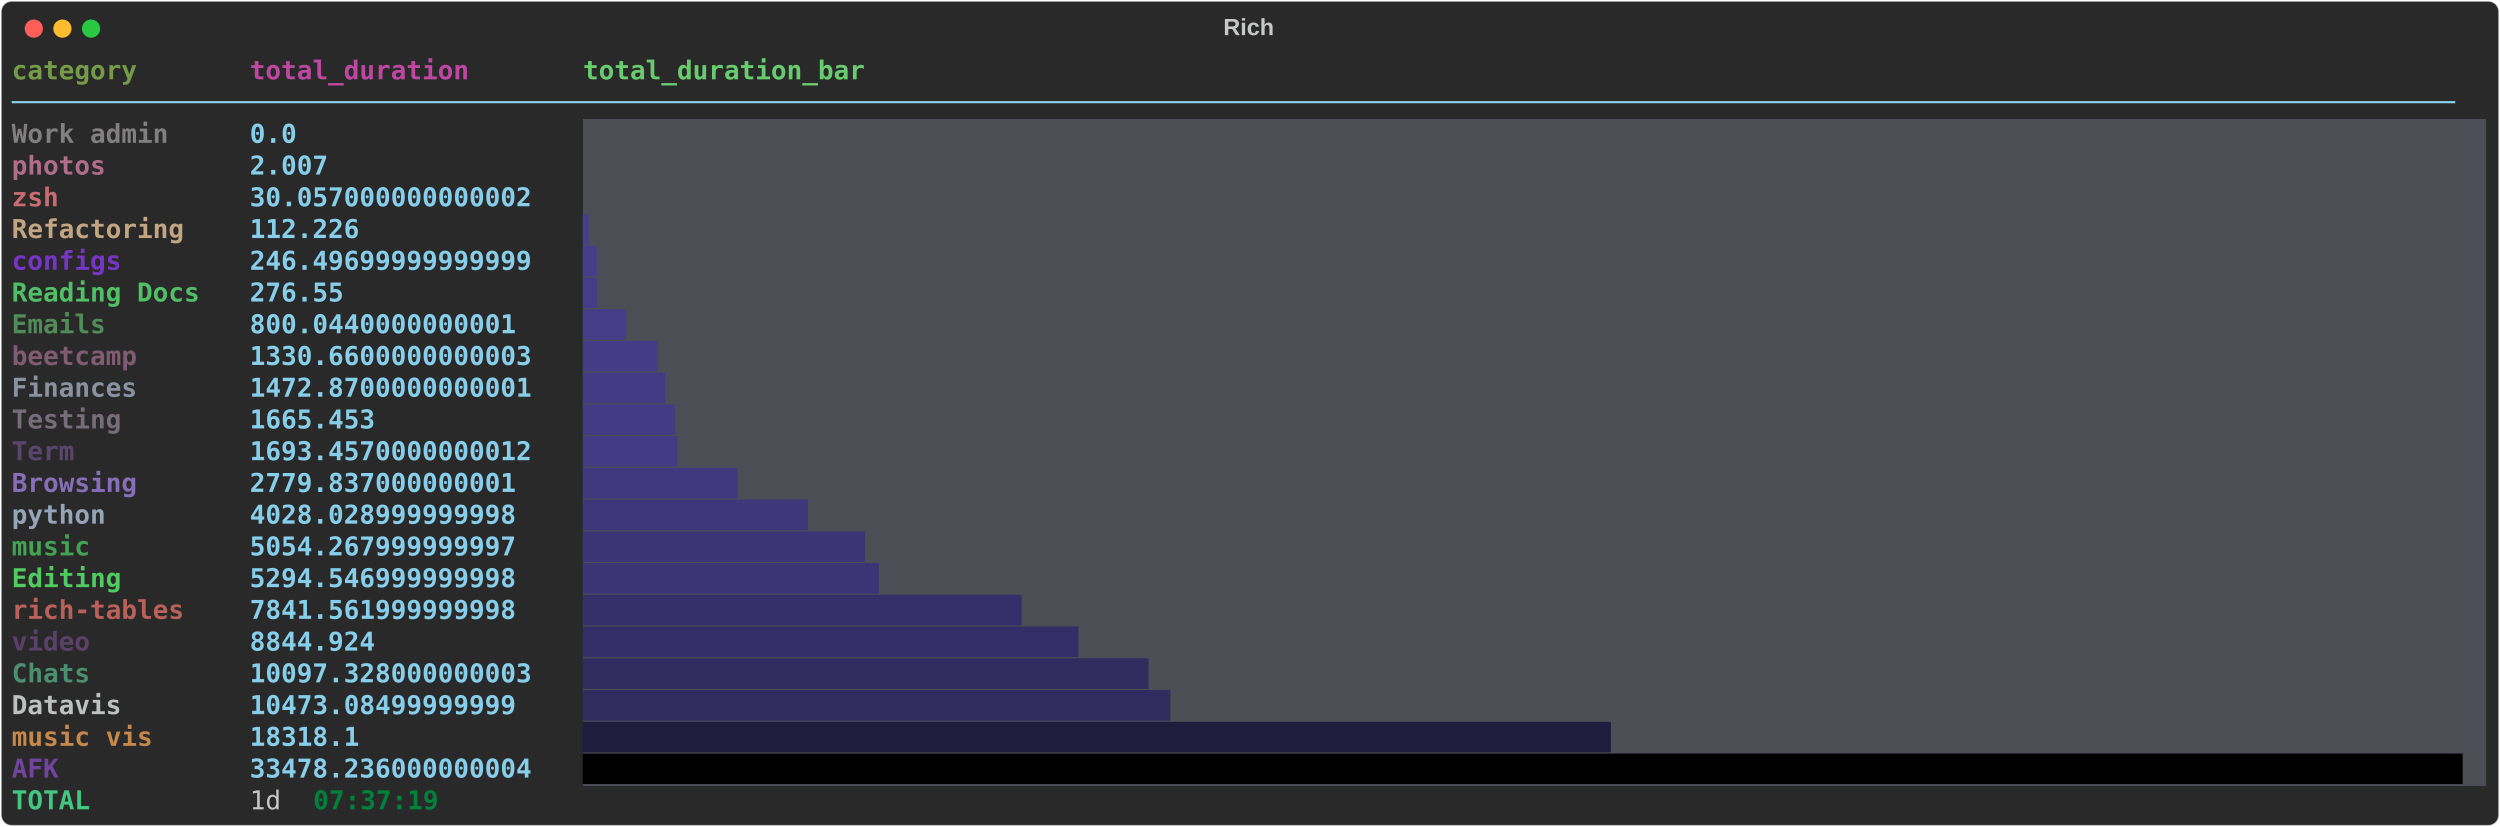
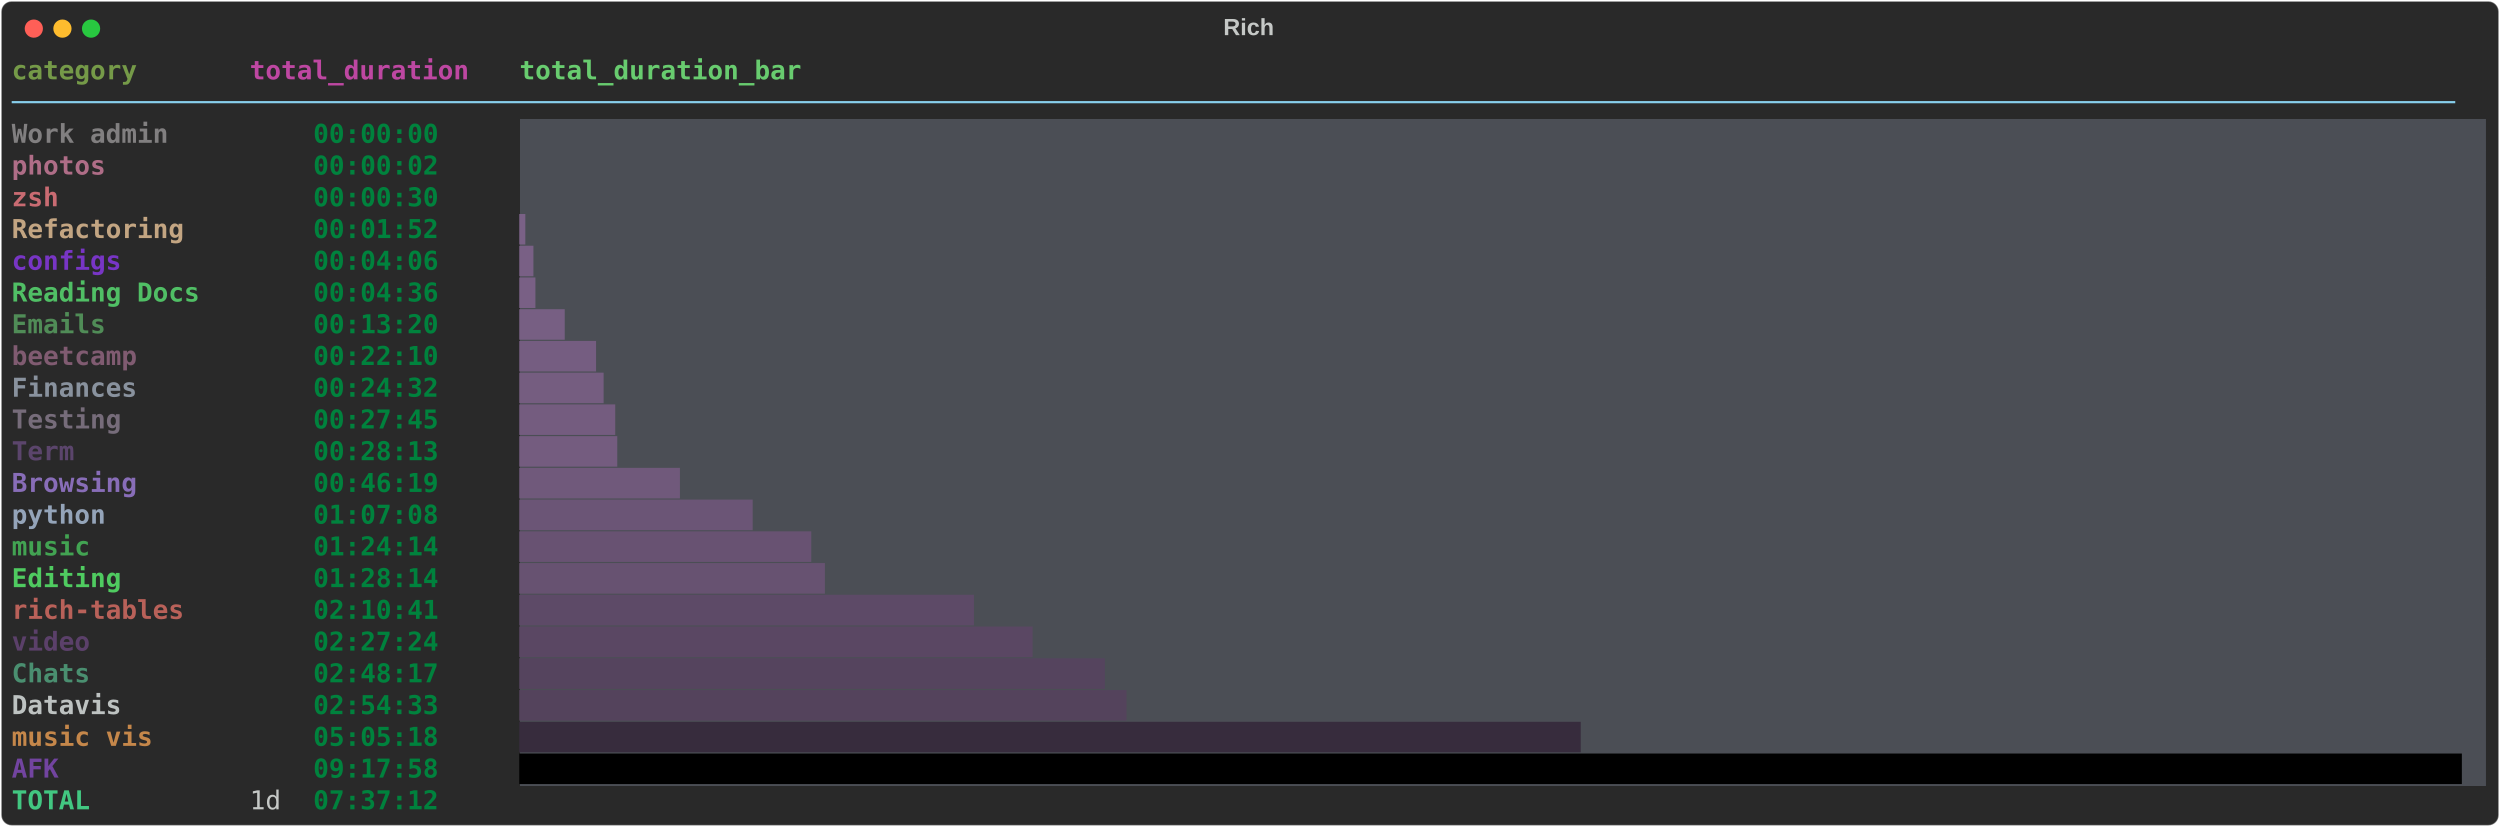
<svg xmlns="http://www.w3.org/2000/svg" class="rich-terminal" viewBox="0 0 1922 635.6">
  <style>

    @font-face {
        font-family: "Fira Code";
        src: local("FiraCode-Regular"),
                url("https://cdnjs.cloudflare.com/ajax/libs/firacode/6.2.0/woff2/FiraCode-Regular.woff2") format("woff2"),
                url("https://cdnjs.cloudflare.com/ajax/libs/firacode/6.2.0/woff/FiraCode-Regular.woff") format("woff");
        font-style: normal;
        font-weight: 400;
    }
    @font-face {
        font-family: "Fira Code";
        src: local("FiraCode-Bold"),
                url("https://cdnjs.cloudflare.com/ajax/libs/firacode/6.2.0/woff2/FiraCode-Bold.woff2") format("woff2"),
                url("https://cdnjs.cloudflare.com/ajax/libs/firacode/6.2.0/woff/FiraCode-Bold.woff") format("woff");
        font-style: bold;
        font-weight: 700;
    }

-     .terminal-81627719-matrix {
+     .terminal-919655382-matrix {
        font-family: Fira Code, monospace;
        font-size: 20px;
        line-height: 24.4px;
        font-variant-east-asian: full-width;
    }

-     .terminal-81627719-title {
+     .terminal-919655382-title {
        font-size: 18px;
        font-weight: bold;
        font-family: arial;
    }

-     .terminal-81627719-r1 { fill: #759a48;font-weight: bold }
- .terminal-81627719-r2 { fill: #87ceeb }
- .terminal-81627719-r3 { fill: #be47a2;font-weight: bold }
- .terminal-81627719-r4 { fill: #68cc6f;font-weight: bold }
- .terminal-81627719-r5 { fill: #c5c8c6 }
- .terminal-81627719-r6 { fill: #817f80;font-weight: bold }
- .terminal-81627719-r7 { fill: #87ceeb;font-weight: bold }
- .terminal-81627719-r8 { fill: #473e8a }
- .terminal-81627719-r9 { fill: #af6d87;font-weight: bold }
- .terminal-81627719-r10 { fill: #c96b72;font-weight: bold }
- .terminal-81627719-r11 { fill: #c3a582;font-weight: bold }
- .terminal-81627719-r12 { fill: #7835c5;font-weight: bold }
- .terminal-81627719-r13 { fill: #463e89 }
- .terminal-81627719-r14 { fill: #50bf65;font-weight: bold }
- .terminal-81627719-r15 { fill: #463d89 }
- .terminal-81627719-r16 { fill: #508c57;font-weight: bold }
- .terminal-81627719-r17 { fill: #453d87 }
- .terminal-81627719-r18 { fill: #805b71;font-weight: bold }
- .terminal-81627719-r19 { fill: #443c85 }
- .terminal-81627719-r20 { fill: #89929e;font-weight: bold }
- .terminal-81627719-r21 { fill: #443b84 }
- .terminal-81627719-r22 { fill: #766c7a;font-weight: bold }
- .terminal-81627719-r23 { fill: #433b83 }
- .terminal-81627719-r24 { fill: #5b456c;font-weight: bold }
- .terminal-81627719-r25 { fill: #886db8;font-weight: bold }
- .terminal-81627719-r26 { fill: #41397f }
- .terminal-81627719-r27 { fill: #94a4b9;font-weight: bold }
- .terminal-81627719-r28 { fill: #3e3779 }
- .terminal-81627719-r29 { fill: #42a352;font-weight: bold }
- .terminal-81627719-r30 { fill: #3c3575 }
- .terminal-81627719-r31 { fill: #4fcb60;font-weight: bold }
- .terminal-81627719-r32 { fill: #3c3474 }
- .terminal-81627719-r33 { fill: #b96159;font-weight: bold }
- .terminal-81627719-r34 { fill: #362f6a }
- .terminal-81627719-r35 { fill: #5b406a;font-weight: bold }
- .terminal-81627719-r36 { fill: #342e66 }
- .terminal-81627719-r37 { fill: #4a8f70;font-weight: bold }
- .terminal-81627719-r38 { fill: #322b60 }
- .terminal-81627719-r39 { fill: #bdc2c1;font-weight: bold }
- .terminal-81627719-r40 { fill: #312b5f }
- .terminal-81627719-r41 { fill: #c5874a;font-weight: bold }
- .terminal-81627719-r42 { fill: #201c3e }
- .terminal-81627719-r43 { fill: #7244a0;font-weight: bold }
- .terminal-81627719-r44 { fill: #000000 }
- .terminal-81627719-r45 { fill: #42c781;font-weight: bold }
- .terminal-81627719-r46 { fill: #00823d;font-weight: bold }
+     .terminal-919655382-r1 { fill: #759a48;font-weight: bold }
+ .terminal-919655382-r2 { fill: #87ceeb }
+ .terminal-919655382-r3 { fill: #be47a2;font-weight: bold }
+ .terminal-919655382-r4 { fill: #68cc6f;font-weight: bold }
+ .terminal-919655382-r5 { fill: #c5c8c6 }
+ .terminal-919655382-r6 { fill: #817f80;font-weight: bold }
+ .terminal-919655382-r7 { fill: #00823d;font-weight: bold }
+ .terminal-919655382-r8 { fill: #7a6186 }
+ .terminal-919655382-r9 { fill: #af6d87;font-weight: bold }
+ .terminal-919655382-r10 { fill: #c96b72;font-weight: bold }
+ .terminal-919655382-r11 { fill: #c3a582;font-weight: bold }
+ .terminal-919655382-r12 { fill: #7835c5;font-weight: bold }
+ .terminal-919655382-r13 { fill: #796085 }
+ .terminal-919655382-r14 { fill: #50bf65;font-weight: bold }
+ .terminal-919655382-r15 { fill: #508c57;font-weight: bold }
+ .terminal-919655382-r16 { fill: #775f83 }
+ .terminal-919655382-r17 { fill: #805b71;font-weight: bold }
+ .terminal-919655382-r18 { fill: #755d81 }
+ .terminal-919655382-r19 { fill: #89929e;font-weight: bold }
+ .terminal-919655382-r20 { fill: #755d80 }
+ .terminal-919655382-r21 { fill: #766c7a;font-weight: bold }
+ .terminal-919655382-r22 { fill: #745c7f }
+ .terminal-919655382-r23 { fill: #5b456c;font-weight: bold }
+ .terminal-919655382-r24 { fill: #886db8;font-weight: bold }
+ .terminal-919655382-r25 { fill: #70597b }
+ .terminal-919655382-r26 { fill: #94a4b9;font-weight: bold }
+ .terminal-919655382-r27 { fill: #6b5576 }
+ .terminal-919655382-r28 { fill: #42a352;font-weight: bold }
+ .terminal-919655382-r29 { fill: #685272 }
+ .terminal-919655382-r30 { fill: #4fcb60;font-weight: bold }
+ .terminal-919655382-r31 { fill: #675271 }
+ .terminal-919655382-r32 { fill: #b96159;font-weight: bold }
+ .terminal-919655382-r33 { fill: #5d4a67 }
+ .terminal-919655382-r34 { fill: #5b406a;font-weight: bold }
+ .terminal-919655382-r35 { fill: #5a4763 }
+ .terminal-919655382-r36 { fill: #4a8f70;font-weight: bold }
+ .terminal-919655382-r37 { fill: #55445e }
+ .terminal-919655382-r38 { fill: #bdc2c1;font-weight: bold }
+ .terminal-919655382-r39 { fill: #54435c }
+ .terminal-919655382-r40 { fill: #c5874a;font-weight: bold }
+ .terminal-919655382-r41 { fill: #372c3d }
+ .terminal-919655382-r42 { fill: #7244a0;font-weight: bold }
+ .terminal-919655382-r43 { fill: #000000 }
+ .terminal-919655382-r44 { fill: #42c781;font-weight: bold }
    </style>
  <defs>
-     <clipPath id="terminal-81627719-clip-terminal">
+     <clipPath id="terminal-919655382-clip-terminal">
      <rect x="0" y="0" width="1902.2" height="584.6" />
    </clipPath>
-     <clipPath id="terminal-81627719-line-0">
+     <clipPath id="terminal-919655382-line-0">
      <rect x="0" y="1.5" width="1903.2" height="24.65" />
    </clipPath>
-     <clipPath id="terminal-81627719-line-1">
+     <clipPath id="terminal-919655382-line-1">
      <rect x="0" y="25.9" width="1903.2" height="24.65" />
    </clipPath>
-     <clipPath id="terminal-81627719-line-2">
+     <clipPath id="terminal-919655382-line-2">
      <rect x="0" y="50.3" width="1903.2" height="24.65" />
    </clipPath>
-     <clipPath id="terminal-81627719-line-3">
+     <clipPath id="terminal-919655382-line-3">
      <rect x="0" y="74.7" width="1903.2" height="24.65" />
    </clipPath>
-     <clipPath id="terminal-81627719-line-4">
+     <clipPath id="terminal-919655382-line-4">
      <rect x="0" y="99.1" width="1903.2" height="24.65" />
    </clipPath>
-     <clipPath id="terminal-81627719-line-5">
+     <clipPath id="terminal-919655382-line-5">
      <rect x="0" y="123.5" width="1903.2" height="24.65" />
    </clipPath>
-     <clipPath id="terminal-81627719-line-6">
+     <clipPath id="terminal-919655382-line-6">
      <rect x="0" y="147.9" width="1903.2" height="24.65" />
    </clipPath>
-     <clipPath id="terminal-81627719-line-7">
+     <clipPath id="terminal-919655382-line-7">
      <rect x="0" y="172.3" width="1903.2" height="24.65" />
    </clipPath>
-     <clipPath id="terminal-81627719-line-8">
+     <clipPath id="terminal-919655382-line-8">
      <rect x="0" y="196.7" width="1903.2" height="24.65" />
    </clipPath>
-     <clipPath id="terminal-81627719-line-9">
+     <clipPath id="terminal-919655382-line-9">
      <rect x="0" y="221.1" width="1903.2" height="24.65" />
    </clipPath>
-     <clipPath id="terminal-81627719-line-10">
+     <clipPath id="terminal-919655382-line-10">
      <rect x="0" y="245.5" width="1903.2" height="24.65" />
    </clipPath>
-     <clipPath id="terminal-81627719-line-11">
+     <clipPath id="terminal-919655382-line-11">
      <rect x="0" y="269.9" width="1903.2" height="24.65" />
    </clipPath>
-     <clipPath id="terminal-81627719-line-12">
+     <clipPath id="terminal-919655382-line-12">
      <rect x="0" y="294.3" width="1903.2" height="24.65" />
    </clipPath>
-     <clipPath id="terminal-81627719-line-13">
+     <clipPath id="terminal-919655382-line-13">
      <rect x="0" y="318.7" width="1903.2" height="24.65" />
    </clipPath>
-     <clipPath id="terminal-81627719-line-14">
+     <clipPath id="terminal-919655382-line-14">
      <rect x="0" y="343.1" width="1903.2" height="24.65" />
    </clipPath>
-     <clipPath id="terminal-81627719-line-15">
+     <clipPath id="terminal-919655382-line-15">
      <rect x="0" y="367.5" width="1903.2" height="24.65" />
    </clipPath>
-     <clipPath id="terminal-81627719-line-16">
+     <clipPath id="terminal-919655382-line-16">
      <rect x="0" y="391.9" width="1903.2" height="24.65" />
    </clipPath>
-     <clipPath id="terminal-81627719-line-17">
+     <clipPath id="terminal-919655382-line-17">
      <rect x="0" y="416.3" width="1903.2" height="24.65" />
    </clipPath>
-     <clipPath id="terminal-81627719-line-18">
+     <clipPath id="terminal-919655382-line-18">
      <rect x="0" y="440.7" width="1903.2" height="24.65" />
    </clipPath>
-     <clipPath id="terminal-81627719-line-19">
+     <clipPath id="terminal-919655382-line-19">
      <rect x="0" y="465.1" width="1903.2" height="24.65" />
    </clipPath>
-     <clipPath id="terminal-81627719-line-20">
+     <clipPath id="terminal-919655382-line-20">
      <rect x="0" y="489.5" width="1903.2" height="24.65" />
    </clipPath>
-     <clipPath id="terminal-81627719-line-21">
+     <clipPath id="terminal-919655382-line-21">
      <rect x="0" y="513.9" width="1903.2" height="24.65" />
    </clipPath>
-     <clipPath id="terminal-81627719-line-22">
+     <clipPath id="terminal-919655382-line-22">
      <rect x="0" y="538.3" width="1903.2" height="24.65" />
    </clipPath>
  </defs>
  <rect fill="#292929" stroke="rgba(255,255,255,0.35)" stroke-width="1" x="1" y="1" width="1920" height="633.6" rx="8" />
-   <text class="terminal-81627719-title" fill="#c5c8c6" text-anchor="middle" x="960" y="27">Rich</text>
+   <text class="terminal-919655382-title" fill="#c5c8c6" text-anchor="middle" x="960" y="27">Rich</text>
  <g transform="translate(26,22)">
    <circle cx="0" cy="0" r="7" fill="#ff5f57" />
    <circle cx="22" cy="0" r="7" fill="#febc2e" />
    <circle cx="44" cy="0" r="7" fill="#28c840" />
  </g>
-   <g transform="translate(9, 41)" clip-path="url(#terminal-81627719-clip-terminal)">
-     <rect fill="#4b4e55" x="439.2" y="50.3" width="1464" height="24.65" shape-rendering="crispEdges" />
-     <rect fill="#4b4e55" x="439.2" y="74.7" width="1464" height="24.65" shape-rendering="crispEdges" />
-     <rect fill="#4b4e55" x="439.2" y="99.1" width="1464" height="24.65" shape-rendering="crispEdges" />
-     <rect fill="#4b4e55" x="439.2" y="123.5" width="1464" height="24.65" shape-rendering="crispEdges" />
-     <rect fill="#4b4e55" x="439.2" y="147.9" width="1464" height="24.65" shape-rendering="crispEdges" />
-     <rect fill="#4b4e55" x="439.2" y="172.3" width="1464" height="24.65" shape-rendering="crispEdges" />
-     <rect fill="#4b4e55" x="439.2" y="196.7" width="1464" height="24.65" shape-rendering="crispEdges" />
-     <rect fill="#4b4e55" x="439.2" y="221.1" width="1464" height="24.65" shape-rendering="crispEdges" />
-     <rect fill="#4b4e55" x="439.2" y="245.5" width="1464" height="24.65" shape-rendering="crispEdges" />
-     <rect fill="#4b4e55" x="439.2" y="269.9" width="1464" height="24.65" shape-rendering="crispEdges" />
-     <rect fill="#4b4e55" x="439.2" y="294.3" width="1464" height="24.65" shape-rendering="crispEdges" />
-     <rect fill="#4b4e55" x="439.2" y="318.7" width="1464" height="24.65" shape-rendering="crispEdges" />
-     <rect fill="#4b4e55" x="439.2" y="343.1" width="1464" height="24.65" shape-rendering="crispEdges" />
-     <rect fill="#4b4e55" x="439.2" y="367.5" width="1464" height="24.65" shape-rendering="crispEdges" />
-     <rect fill="#4b4e55" x="439.2" y="391.9" width="1464" height="24.65" shape-rendering="crispEdges" />
-     <rect fill="#4b4e55" x="439.2" y="416.3" width="1464" height="24.65" shape-rendering="crispEdges" />
-     <rect fill="#4b4e55" x="439.2" y="440.7" width="1464" height="24.65" shape-rendering="crispEdges" />
-     <rect fill="#4b4e55" x="439.2" y="465.1" width="1464" height="24.65" shape-rendering="crispEdges" />
-     <rect fill="#4b4e55" x="439.2" y="489.5" width="1464" height="24.65" shape-rendering="crispEdges" />
-     <rect fill="#4b4e55" x="439.2" y="513.9" width="1464" height="24.65" shape-rendering="crispEdges" />
-     <rect fill="#4b4e55" x="439.2" y="538.3" width="1464" height="24.65" shape-rendering="crispEdges" />
-     <g class="terminal-81627719-matrix">
-       <text class="terminal-81627719-r1" x="0" y="20" textLength="146.4" clip-path="url(#terminal-81627719-line-0)">category    </text>
-       <text class="terminal-81627719-r3" x="183" y="20" textLength="219.6" clip-path="url(#terminal-81627719-line-0)">total_duration    </text>
-       <text class="terminal-81627719-r4" x="439.2" y="20" textLength="1464" clip-path="url(#terminal-81627719-line-0)">total_duration_bar                                                                                                      </text>
-       <text class="terminal-81627719-r5" x="1903.2" y="20" textLength="12.2" clip-path="url(#terminal-81627719-line-0)">
- </text>
-       <text class="terminal-81627719-r2" x="0" y="44.4" textLength="1903.2" clip-path="url(#terminal-81627719-line-1)">────────────────────────────────────────────────────────────────────────────────────────────────────────────────────────────────────────────────────────────</text>
-       <text class="terminal-81627719-r5" x="1903.2" y="44.4" textLength="12.2" clip-path="url(#terminal-81627719-line-1)">
- </text>
-       <text class="terminal-81627719-r6" x="0" y="68.8" textLength="122" clip-path="url(#terminal-81627719-line-2)">Work admin</text>
-       <text class="terminal-81627719-r7" x="183" y="68.8" textLength="36.6" clip-path="url(#terminal-81627719-line-2)">0.0</text>
-       <text class="terminal-81627719-r5" x="1903.2" y="68.8" textLength="12.2" clip-path="url(#terminal-81627719-line-2)">
- </text>
-       <text class="terminal-81627719-r9" x="0" y="93.2" textLength="73.2" clip-path="url(#terminal-81627719-line-3)">photos</text>
-       <text class="terminal-81627719-r7" x="183" y="93.2" textLength="61" clip-path="url(#terminal-81627719-line-3)">2.007</text>
-       <text class="terminal-81627719-r5" x="1903.2" y="93.2" textLength="12.2" clip-path="url(#terminal-81627719-line-3)">
- </text>
-       <text class="terminal-81627719-r10" x="0" y="117.6" textLength="36.6" clip-path="url(#terminal-81627719-line-4)">zsh</text>
-       <text class="terminal-81627719-r7" x="183" y="117.6" textLength="219.6" clip-path="url(#terminal-81627719-line-4)">30.057000000000002</text>
-       <text class="terminal-81627719-r5" x="1903.2" y="117.6" textLength="12.2" clip-path="url(#terminal-81627719-line-4)">
- </text>
-       <text class="terminal-81627719-r11" x="0" y="142" textLength="134.2" clip-path="url(#terminal-81627719-line-5)">Refactoring</text>
-       <text class="terminal-81627719-r7" x="183" y="142" textLength="85.4" clip-path="url(#terminal-81627719-line-5)">112.226</text>
-       <text class="terminal-81627719-r8" x="439.2" y="142" textLength="1464" clip-path="url(#terminal-81627719-line-5)">▍                                                                                                                       </text>
-       <text class="terminal-81627719-r5" x="1903.2" y="142" textLength="12.2" clip-path="url(#terminal-81627719-line-5)">
- </text>
-       <text class="terminal-81627719-r12" x="0" y="166.4" textLength="85.4" clip-path="url(#terminal-81627719-line-6)">configs</text>
-       <text class="terminal-81627719-r7" x="183" y="166.4" textLength="219.6" clip-path="url(#terminal-81627719-line-6)">246.49699999999999</text>
-       <text class="terminal-81627719-r13" x="439.2" y="166.4" textLength="1464" clip-path="url(#terminal-81627719-line-6)">▉                                                                                                                       </text>
-       <text class="terminal-81627719-r5" x="1903.2" y="166.4" textLength="12.2" clip-path="url(#terminal-81627719-line-6)">
- </text>
-       <text class="terminal-81627719-r14" x="0" y="190.8" textLength="146.4" clip-path="url(#terminal-81627719-line-7)">Reading Docs</text>
-       <text class="terminal-81627719-r7" x="183" y="190.8" textLength="73.2" clip-path="url(#terminal-81627719-line-7)">276.55</text>
-       <text class="terminal-81627719-r15" x="439.2" y="190.8" textLength="1464" clip-path="url(#terminal-81627719-line-7)">▉                                                                                                                       </text>
-       <text class="terminal-81627719-r5" x="1903.2" y="190.8" textLength="12.2" clip-path="url(#terminal-81627719-line-7)">
- </text>
-       <text class="terminal-81627719-r16" x="0" y="215.2" textLength="73.2" clip-path="url(#terminal-81627719-line-8)">Emails</text>
-       <text class="terminal-81627719-r7" x="183" y="215.2" textLength="207.4" clip-path="url(#terminal-81627719-line-8)">800.0440000000001</text>
-       <text class="terminal-81627719-r17" x="439.2" y="215.2" textLength="1464" clip-path="url(#terminal-81627719-line-8)">██▊                                                                                                                     </text>
-       <text class="terminal-81627719-r5" x="1903.2" y="215.2" textLength="12.2" clip-path="url(#terminal-81627719-line-8)">
- </text>
-       <text class="terminal-81627719-r18" x="0" y="239.6" textLength="97.6" clip-path="url(#terminal-81627719-line-9)">beetcamp</text>
-       <text class="terminal-81627719-r7" x="183" y="239.6" textLength="219.6" clip-path="url(#terminal-81627719-line-9)">1330.6600000000003</text>
-       <text class="terminal-81627719-r19" x="439.2" y="239.6" textLength="1464" clip-path="url(#terminal-81627719-line-9)">████▊                                                                                                                   </text>
-       <text class="terminal-81627719-r5" x="1903.2" y="239.6" textLength="12.2" clip-path="url(#terminal-81627719-line-9)">
- </text>
-       <text class="terminal-81627719-r20" x="0" y="264" textLength="97.6" clip-path="url(#terminal-81627719-line-10)">Finances</text>
-       <text class="terminal-81627719-r7" x="183" y="264" textLength="219.6" clip-path="url(#terminal-81627719-line-10)">1472.8700000000001</text>
-       <text class="terminal-81627719-r21" x="439.2" y="264" textLength="1464" clip-path="url(#terminal-81627719-line-10)">█████▎                                                                                                                  </text>
-       <text class="terminal-81627719-r5" x="1903.2" y="264" textLength="12.2" clip-path="url(#terminal-81627719-line-10)">
- </text>
-       <text class="terminal-81627719-r22" x="0" y="288.4" textLength="85.4" clip-path="url(#terminal-81627719-line-11)">Testing</text>
-       <text class="terminal-81627719-r7" x="183" y="288.4" textLength="97.6" clip-path="url(#terminal-81627719-line-11)">1665.453</text>
-       <text class="terminal-81627719-r23" x="439.2" y="288.4" textLength="1464" clip-path="url(#terminal-81627719-line-11)">█████▉                                                                                                                  </text>
-       <text class="terminal-81627719-r5" x="1903.2" y="288.4" textLength="12.2" clip-path="url(#terminal-81627719-line-11)">
- </text>
-       <text class="terminal-81627719-r24" x="0" y="312.8" textLength="48.8" clip-path="url(#terminal-81627719-line-12)">Term</text>
-       <text class="terminal-81627719-r7" x="183" y="312.8" textLength="219.6" clip-path="url(#terminal-81627719-line-12)">1693.4570000000012</text>
-       <text class="terminal-81627719-r23" x="439.2" y="312.8" textLength="1464" clip-path="url(#terminal-81627719-line-12)">██████                                                                                                                  </text>
-       <text class="terminal-81627719-r5" x="1903.2" y="312.8" textLength="12.2" clip-path="url(#terminal-81627719-line-12)">
- </text>
-       <text class="terminal-81627719-r25" x="0" y="337.2" textLength="97.6" clip-path="url(#terminal-81627719-line-13)">Browsing</text>
-       <text class="terminal-81627719-r7" x="183" y="337.2" textLength="207.4" clip-path="url(#terminal-81627719-line-13)">2779.837000000001</text>
-       <text class="terminal-81627719-r26" x="439.2" y="337.2" textLength="1464" clip-path="url(#terminal-81627719-line-13)">█████████▉                                                                                                              </text>
-       <text class="terminal-81627719-r5" x="1903.2" y="337.2" textLength="12.2" clip-path="url(#terminal-81627719-line-13)">
- </text>
-       <text class="terminal-81627719-r27" x="0" y="361.6" textLength="73.2" clip-path="url(#terminal-81627719-line-14)">python</text>
-       <text class="terminal-81627719-r7" x="183" y="361.6" textLength="207.4" clip-path="url(#terminal-81627719-line-14)">4028.028999999998</text>
-       <text class="terminal-81627719-r28" x="439.2" y="361.6" textLength="1464" clip-path="url(#terminal-81627719-line-14)">██████████████▍                                                                                                         </text>
-       <text class="terminal-81627719-r5" x="1903.2" y="361.6" textLength="12.2" clip-path="url(#terminal-81627719-line-14)">
- </text>
-       <text class="terminal-81627719-r29" x="0" y="386" textLength="61" clip-path="url(#terminal-81627719-line-15)">music</text>
-       <text class="terminal-81627719-r7" x="183" y="386" textLength="207.4" clip-path="url(#terminal-81627719-line-15)">5054.267999999997</text>
-       <text class="terminal-81627719-r30" x="439.2" y="386" textLength="1464" clip-path="url(#terminal-81627719-line-15)">██████████████████                                                                                                      </text>
-       <text class="terminal-81627719-r5" x="1903.2" y="386" textLength="12.2" clip-path="url(#terminal-81627719-line-15)">
- </text>
-       <text class="terminal-81627719-r31" x="0" y="410.4" textLength="85.4" clip-path="url(#terminal-81627719-line-16)">Editing</text>
-       <text class="terminal-81627719-r7" x="183" y="410.4" textLength="207.4" clip-path="url(#terminal-81627719-line-16)">5294.546999999998</text>
-       <text class="terminal-81627719-r32" x="439.2" y="410.4" textLength="1464" clip-path="url(#terminal-81627719-line-16)">██████████████████▉                                                                                                     </text>
-       <text class="terminal-81627719-r5" x="1903.2" y="410.4" textLength="12.2" clip-path="url(#terminal-81627719-line-16)">
- </text>
-       <text class="terminal-81627719-r33" x="0" y="434.8" textLength="134.2" clip-path="url(#terminal-81627719-line-17)">rich-tables</text>
-       <text class="terminal-81627719-r7" x="183" y="434.8" textLength="207.4" clip-path="url(#terminal-81627719-line-17)">7841.561999999998</text>
-       <text class="terminal-81627719-r34" x="439.2" y="434.8" textLength="1464" clip-path="url(#terminal-81627719-line-17)">████████████████████████████                                                                                            </text>
-       <text class="terminal-81627719-r5" x="1903.2" y="434.8" textLength="12.2" clip-path="url(#terminal-81627719-line-17)">
- </text>
-       <text class="terminal-81627719-r35" x="0" y="459.2" textLength="61" clip-path="url(#terminal-81627719-line-18)">video</text>
-       <text class="terminal-81627719-r7" x="183" y="459.2" textLength="97.6" clip-path="url(#terminal-81627719-line-18)">8844.924</text>
-       <text class="terminal-81627719-r36" x="439.2" y="459.2" textLength="1464" clip-path="url(#terminal-81627719-line-18)">███████████████████████████████▋                                                                                        </text>
-       <text class="terminal-81627719-r5" x="1903.2" y="459.2" textLength="12.2" clip-path="url(#terminal-81627719-line-18)">
- </text>
-       <text class="terminal-81627719-r37" x="0" y="483.6" textLength="61" clip-path="url(#terminal-81627719-line-19)">Chats</text>
-       <text class="terminal-81627719-r7" x="183" y="483.6" textLength="219.6" clip-path="url(#terminal-81627719-line-19)">10097.328000000003</text>
-       <text class="terminal-81627719-r38" x="439.2" y="483.6" textLength="1464" clip-path="url(#terminal-81627719-line-19)">████████████████████████████████████▏                                                                                   </text>
-       <text class="terminal-81627719-r5" x="1903.2" y="483.6" textLength="12.2" clip-path="url(#terminal-81627719-line-19)">
- </text>
-       <text class="terminal-81627719-r39" x="0" y="508" textLength="85.4" clip-path="url(#terminal-81627719-line-20)">Datavis</text>
-       <text class="terminal-81627719-r7" x="183" y="508" textLength="207.4" clip-path="url(#terminal-81627719-line-20)">10473.08499999999</text>
-       <text class="terminal-81627719-r40" x="439.2" y="508" textLength="1464" clip-path="url(#terminal-81627719-line-20)">█████████████████████████████████████▌                                                                                  </text>
-       <text class="terminal-81627719-r5" x="1903.2" y="508" textLength="12.2" clip-path="url(#terminal-81627719-line-20)">
- </text>
-       <text class="terminal-81627719-r41" x="0" y="532.4" textLength="109.8" clip-path="url(#terminal-81627719-line-21)">music vis</text>
-       <text class="terminal-81627719-r7" x="183" y="532.4" textLength="85.4" clip-path="url(#terminal-81627719-line-21)">18318.1</text>
-       <text class="terminal-81627719-r42" x="439.2" y="532.4" textLength="1464" clip-path="url(#terminal-81627719-line-21)">█████████████████████████████████████████████████████████████████▋                                                      </text>
-       <text class="terminal-81627719-r5" x="1903.2" y="532.4" textLength="12.2" clip-path="url(#terminal-81627719-line-21)">
- </text>
-       <text class="terminal-81627719-r43" x="0" y="556.8" textLength="36.6" clip-path="url(#terminal-81627719-line-22)">AFK</text>
-       <text class="terminal-81627719-r7" x="183" y="556.8" textLength="219.6" clip-path="url(#terminal-81627719-line-22)">33478.236000000004</text>
-       <text class="terminal-81627719-r44" x="439.2" y="556.8" textLength="1464" clip-path="url(#terminal-81627719-line-22)">████████████████████████████████████████████████████████████████████████████████████████████████████████████████████████</text>
-       <text class="terminal-81627719-r5" x="1903.2" y="556.8" textLength="12.2" clip-path="url(#terminal-81627719-line-22)">
- </text>
-       <text class="terminal-81627719-r45" x="0" y="581.2" textLength="61" clip-path="url(#terminal-81627719-line-23)">TOTAL</text>
-       <text class="terminal-81627719-r5" x="183" y="581.2" textLength="48.8" clip-path="url(#terminal-81627719-line-23)"> 1d </text>
-       <text class="terminal-81627719-r46" x="231.8" y="581.2" textLength="97.6" clip-path="url(#terminal-81627719-line-23)">07:37:19</text>
-       <text class="terminal-81627719-r5" x="1903.2" y="581.2" textLength="12.2" clip-path="url(#terminal-81627719-line-23)">
+   <g transform="translate(9, 41)" clip-path="url(#terminal-919655382-clip-terminal)">
+     <rect fill="#4b4e55" x="390.4" y="50.3" width="1512.8" height="24.65" shape-rendering="crispEdges" />
+     <rect fill="#4b4e55" x="390.4" y="74.7" width="1512.8" height="24.65" shape-rendering="crispEdges" />
+     <rect fill="#4b4e55" x="390.4" y="99.1" width="1512.8" height="24.65" shape-rendering="crispEdges" />
+     <rect fill="#4b4e55" x="390.4" y="123.5" width="1512.8" height="24.65" shape-rendering="crispEdges" />
+     <rect fill="#4b4e55" x="390.4" y="147.9" width="1512.8" height="24.65" shape-rendering="crispEdges" />
+     <rect fill="#4b4e55" x="390.4" y="172.3" width="1512.8" height="24.65" shape-rendering="crispEdges" />
+     <rect fill="#4b4e55" x="390.4" y="196.7" width="1512.8" height="24.65" shape-rendering="crispEdges" />
+     <rect fill="#4b4e55" x="390.4" y="221.1" width="1512.8" height="24.65" shape-rendering="crispEdges" />
+     <rect fill="#4b4e55" x="390.4" y="245.5" width="1512.8" height="24.65" shape-rendering="crispEdges" />
+     <rect fill="#4b4e55" x="390.4" y="269.9" width="1512.8" height="24.65" shape-rendering="crispEdges" />
+     <rect fill="#4b4e55" x="390.4" y="294.3" width="1512.8" height="24.65" shape-rendering="crispEdges" />
+     <rect fill="#4b4e55" x="390.4" y="318.7" width="1512.8" height="24.65" shape-rendering="crispEdges" />
+     <rect fill="#4b4e55" x="390.4" y="343.1" width="1512.8" height="24.65" shape-rendering="crispEdges" />
+     <rect fill="#4b4e55" x="390.4" y="367.5" width="1512.8" height="24.65" shape-rendering="crispEdges" />
+     <rect fill="#4b4e55" x="390.4" y="391.9" width="1512.8" height="24.65" shape-rendering="crispEdges" />
+     <rect fill="#4b4e55" x="390.4" y="416.3" width="1512.8" height="24.65" shape-rendering="crispEdges" />
+     <rect fill="#4b4e55" x="390.4" y="440.7" width="1512.8" height="24.65" shape-rendering="crispEdges" />
+     <rect fill="#4b4e55" x="390.4" y="465.1" width="1512.8" height="24.65" shape-rendering="crispEdges" />
+     <rect fill="#4b4e55" x="390.4" y="489.5" width="1512.8" height="24.65" shape-rendering="crispEdges" />
+     <rect fill="#4b4e55" x="390.4" y="513.9" width="1512.8" height="24.65" shape-rendering="crispEdges" />
+     <rect fill="#4b4e55" x="390.4" y="538.3" width="1512.8" height="24.65" shape-rendering="crispEdges" />
+     <g class="terminal-919655382-matrix">
+       <text class="terminal-919655382-r1" x="0" y="20" textLength="146.4" clip-path="url(#terminal-919655382-line-0)">category    </text>
+       <text class="terminal-919655382-r3" x="183" y="20" textLength="170.8" clip-path="url(#terminal-919655382-line-0)">total_duration</text>
+       <text class="terminal-919655382-r4" x="390.4" y="20" textLength="1512.8" clip-path="url(#terminal-919655382-line-0)">total_duration_bar                                                                                                          </text>
+       <text class="terminal-919655382-r5" x="1903.2" y="20" textLength="12.2" clip-path="url(#terminal-919655382-line-0)">
+ </text>
+       <text class="terminal-919655382-r2" x="0" y="44.4" textLength="1903.2" clip-path="url(#terminal-919655382-line-1)">────────────────────────────────────────────────────────────────────────────────────────────────────────────────────────────────────────────────────────────</text>
+       <text class="terminal-919655382-r5" x="1903.2" y="44.4" textLength="12.2" clip-path="url(#terminal-919655382-line-1)">
+ </text>
+       <text class="terminal-919655382-r6" x="0" y="68.8" textLength="122" clip-path="url(#terminal-919655382-line-2)">Work admin</text>
+       <text class="terminal-919655382-r7" x="231.8" y="68.8" textLength="97.6" clip-path="url(#terminal-919655382-line-2)">00:00:00</text>
+       <text class="terminal-919655382-r5" x="1903.2" y="68.8" textLength="12.2" clip-path="url(#terminal-919655382-line-2)">
+ </text>
+       <text class="terminal-919655382-r9" x="0" y="93.2" textLength="73.2" clip-path="url(#terminal-919655382-line-3)">photos</text>
+       <text class="terminal-919655382-r7" x="231.8" y="93.2" textLength="97.6" clip-path="url(#terminal-919655382-line-3)">00:00:02</text>
+       <text class="terminal-919655382-r5" x="1903.2" y="93.2" textLength="12.2" clip-path="url(#terminal-919655382-line-3)">
+ </text>
+       <text class="terminal-919655382-r10" x="0" y="117.6" textLength="36.6" clip-path="url(#terminal-919655382-line-4)">zsh</text>
+       <text class="terminal-919655382-r7" x="231.8" y="117.6" textLength="97.6" clip-path="url(#terminal-919655382-line-4)">00:00:30</text>
+       <text class="terminal-919655382-r5" x="1903.2" y="117.6" textLength="12.2" clip-path="url(#terminal-919655382-line-4)">
+ </text>
+       <text class="terminal-919655382-r11" x="0" y="142" textLength="134.2" clip-path="url(#terminal-919655382-line-5)">Refactoring</text>
+       <text class="terminal-919655382-r7" x="231.8" y="142" textLength="97.6" clip-path="url(#terminal-919655382-line-5)">00:01:52</text>
+       <text class="terminal-919655382-r8" x="390.4" y="142" textLength="1512.8" clip-path="url(#terminal-919655382-line-5)">▍                                                                                                                           </text>
+       <text class="terminal-919655382-r5" x="1903.2" y="142" textLength="12.2" clip-path="url(#terminal-919655382-line-5)">
+ </text>
+       <text class="terminal-919655382-r12" x="0" y="166.4" textLength="85.4" clip-path="url(#terminal-919655382-line-6)">configs</text>
+       <text class="terminal-919655382-r7" x="231.8" y="166.4" textLength="97.6" clip-path="url(#terminal-919655382-line-6)">00:04:06</text>
+       <text class="terminal-919655382-r13" x="390.4" y="166.4" textLength="1512.8" clip-path="url(#terminal-919655382-line-6)">▉                                                                                                                           </text>
+       <text class="terminal-919655382-r5" x="1903.2" y="166.4" textLength="12.2" clip-path="url(#terminal-919655382-line-6)">
+ </text>
+       <text class="terminal-919655382-r14" x="0" y="190.8" textLength="146.4" clip-path="url(#terminal-919655382-line-7)">Reading Docs</text>
+       <text class="terminal-919655382-r7" x="231.8" y="190.8" textLength="97.6" clip-path="url(#terminal-919655382-line-7)">00:04:36</text>
+       <text class="terminal-919655382-r13" x="390.4" y="190.8" textLength="1512.8" clip-path="url(#terminal-919655382-line-7)">█                                                                                                                           </text>
+       <text class="terminal-919655382-r5" x="1903.2" y="190.8" textLength="12.2" clip-path="url(#terminal-919655382-line-7)">
+ </text>
+       <text class="terminal-919655382-r15" x="0" y="215.2" textLength="73.2" clip-path="url(#terminal-919655382-line-8)">Emails</text>
+       <text class="terminal-919655382-r7" x="231.8" y="215.2" textLength="97.6" clip-path="url(#terminal-919655382-line-8)">00:13:20</text>
+       <text class="terminal-919655382-r16" x="390.4" y="215.2" textLength="1512.8" clip-path="url(#terminal-919655382-line-8)">██▉                                                                                                                         </text>
+       <text class="terminal-919655382-r5" x="1903.2" y="215.2" textLength="12.2" clip-path="url(#terminal-919655382-line-8)">
+ </text>
+       <text class="terminal-919655382-r17" x="0" y="239.6" textLength="97.6" clip-path="url(#terminal-919655382-line-9)">beetcamp</text>
+       <text class="terminal-919655382-r7" x="231.8" y="239.6" textLength="97.6" clip-path="url(#terminal-919655382-line-9)">00:22:10</text>
+       <text class="terminal-919655382-r18" x="390.4" y="239.6" textLength="1512.8" clip-path="url(#terminal-919655382-line-9)">████▉                                                                                                                       </text>
+       <text class="terminal-919655382-r5" x="1903.2" y="239.6" textLength="12.2" clip-path="url(#terminal-919655382-line-9)">
+ </text>
+       <text class="terminal-919655382-r19" x="0" y="264" textLength="97.6" clip-path="url(#terminal-919655382-line-10)">Finances</text>
+       <text class="terminal-919655382-r7" x="231.8" y="264" textLength="97.6" clip-path="url(#terminal-919655382-line-10)">00:24:32</text>
+       <text class="terminal-919655382-r20" x="390.4" y="264" textLength="1512.8" clip-path="url(#terminal-919655382-line-10)">█████▍                                                                                                                      </text>
+       <text class="terminal-919655382-r5" x="1903.2" y="264" textLength="12.2" clip-path="url(#terminal-919655382-line-10)">
+ </text>
+       <text class="terminal-919655382-r21" x="0" y="288.4" textLength="85.4" clip-path="url(#terminal-919655382-line-11)">Testing</text>
+       <text class="terminal-919655382-r7" x="231.8" y="288.4" textLength="97.6" clip-path="url(#terminal-919655382-line-11)">00:27:45</text>
+       <text class="terminal-919655382-r22" x="390.4" y="288.4" textLength="1512.8" clip-path="url(#terminal-919655382-line-11)">██████▏                                                                                                                     </text>
+       <text class="terminal-919655382-r5" x="1903.2" y="288.4" textLength="12.2" clip-path="url(#terminal-919655382-line-11)">
+ </text>
+       <text class="terminal-919655382-r23" x="0" y="312.8" textLength="48.8" clip-path="url(#terminal-919655382-line-12)">Term</text>
+       <text class="terminal-919655382-r7" x="231.8" y="312.8" textLength="97.6" clip-path="url(#terminal-919655382-line-12)">00:28:13</text>
+       <text class="terminal-919655382-r22" x="390.4" y="312.8" textLength="1512.8" clip-path="url(#terminal-919655382-line-12)">██████▎                                                                                                                     </text>
+       <text class="terminal-919655382-r5" x="1903.2" y="312.8" textLength="12.2" clip-path="url(#terminal-919655382-line-12)">
+ </text>
+       <text class="terminal-919655382-r24" x="0" y="337.2" textLength="97.6" clip-path="url(#terminal-919655382-line-13)">Browsing</text>
+       <text class="terminal-919655382-r7" x="231.8" y="337.2" textLength="97.6" clip-path="url(#terminal-919655382-line-13)">00:46:19</text>
+       <text class="terminal-919655382-r25" x="390.4" y="337.2" textLength="1512.8" clip-path="url(#terminal-919655382-line-13)">██████████▎                                                                                                                 </text>
+       <text class="terminal-919655382-r5" x="1903.2" y="337.2" textLength="12.2" clip-path="url(#terminal-919655382-line-13)">
+ </text>
+       <text class="terminal-919655382-r26" x="0" y="361.6" textLength="73.2" clip-path="url(#terminal-919655382-line-14)">python</text>
+       <text class="terminal-919655382-r7" x="231.8" y="361.6" textLength="97.6" clip-path="url(#terminal-919655382-line-14)">01:07:08</text>
+       <text class="terminal-919655382-r27" x="390.4" y="361.6" textLength="1512.8" clip-path="url(#terminal-919655382-line-14)">██████████████▉                                                                                                             </text>
+       <text class="terminal-919655382-r5" x="1903.2" y="361.6" textLength="12.2" clip-path="url(#terminal-919655382-line-14)">
+ </text>
+       <text class="terminal-919655382-r28" x="0" y="386" textLength="61" clip-path="url(#terminal-919655382-line-15)">music</text>
+       <text class="terminal-919655382-r7" x="231.8" y="386" textLength="97.6" clip-path="url(#terminal-919655382-line-15)">01:24:14</text>
+       <text class="terminal-919655382-r29" x="390.4" y="386" textLength="1512.8" clip-path="url(#terminal-919655382-line-15)">██████████████████▋                                                                                                         </text>
+       <text class="terminal-919655382-r5" x="1903.2" y="386" textLength="12.2" clip-path="url(#terminal-919655382-line-15)">
+ </text>
+       <text class="terminal-919655382-r30" x="0" y="410.4" textLength="85.4" clip-path="url(#terminal-919655382-line-16)">Editing</text>
+       <text class="terminal-919655382-r7" x="231.8" y="410.4" textLength="97.6" clip-path="url(#terminal-919655382-line-16)">01:28:14</text>
+       <text class="terminal-919655382-r31" x="390.4" y="410.4" textLength="1512.8" clip-path="url(#terminal-919655382-line-16)">███████████████████▌                                                                                                        </text>
+       <text class="terminal-919655382-r5" x="1903.2" y="410.4" textLength="12.2" clip-path="url(#terminal-919655382-line-16)">
+ </text>
+       <text class="terminal-919655382-r32" x="0" y="434.8" textLength="134.2" clip-path="url(#terminal-919655382-line-17)">rich-tables</text>
+       <text class="terminal-919655382-r7" x="231.8" y="434.8" textLength="97.6" clip-path="url(#terminal-919655382-line-17)">02:10:41</text>
+       <text class="terminal-919655382-r33" x="390.4" y="434.8" textLength="1512.8" clip-path="url(#terminal-919655382-line-17)">█████████████████████████████                                                                                               </text>
+       <text class="terminal-919655382-r5" x="1903.2" y="434.8" textLength="12.2" clip-path="url(#terminal-919655382-line-17)">
+ </text>
+       <text class="terminal-919655382-r34" x="0" y="459.2" textLength="61" clip-path="url(#terminal-919655382-line-18)">video</text>
+       <text class="terminal-919655382-r7" x="231.8" y="459.2" textLength="97.6" clip-path="url(#terminal-919655382-line-18)">02:27:24</text>
+       <text class="terminal-919655382-r35" x="390.4" y="459.2" textLength="1512.8" clip-path="url(#terminal-919655382-line-18)">████████████████████████████████▊                                                                                           </text>
+       <text class="terminal-919655382-r5" x="1903.2" y="459.2" textLength="12.2" clip-path="url(#terminal-919655382-line-18)">
+ </text>
+       <text class="terminal-919655382-r36" x="0" y="483.6" textLength="61" clip-path="url(#terminal-919655382-line-19)">Chats</text>
+       <text class="terminal-919655382-r7" x="231.8" y="483.6" textLength="97.6" clip-path="url(#terminal-919655382-line-19)">02:48:17</text>
+       <text class="terminal-919655382-r37" x="390.4" y="483.6" textLength="1512.8" clip-path="url(#terminal-919655382-line-19)">█████████████████████████████████████▍                                                                                      </text>
+       <text class="terminal-919655382-r5" x="1903.2" y="483.6" textLength="12.2" clip-path="url(#terminal-919655382-line-19)">
+ </text>
+       <text class="terminal-919655382-r38" x="0" y="508" textLength="85.4" clip-path="url(#terminal-919655382-line-20)">Datavis</text>
+       <text class="terminal-919655382-r7" x="231.8" y="508" textLength="97.6" clip-path="url(#terminal-919655382-line-20)">02:54:33</text>
+       <text class="terminal-919655382-r39" x="390.4" y="508" textLength="1512.8" clip-path="url(#terminal-919655382-line-20)">██████████████████████████████████████▊                                                                                     </text>
+       <text class="terminal-919655382-r5" x="1903.2" y="508" textLength="12.2" clip-path="url(#terminal-919655382-line-20)">
+ </text>
+       <text class="terminal-919655382-r40" x="0" y="532.4" textLength="109.8" clip-path="url(#terminal-919655382-line-21)">music vis</text>
+       <text class="terminal-919655382-r7" x="231.8" y="532.4" textLength="97.6" clip-path="url(#terminal-919655382-line-21)">05:05:18</text>
+       <text class="terminal-919655382-r41" x="390.4" y="532.4" textLength="1512.8" clip-path="url(#terminal-919655382-line-21)">███████████████████████████████████████████████████████████████████▊                                                        </text>
+       <text class="terminal-919655382-r5" x="1903.2" y="532.4" textLength="12.2" clip-path="url(#terminal-919655382-line-21)">
+ </text>
+       <text class="terminal-919655382-r42" x="0" y="556.8" textLength="36.6" clip-path="url(#terminal-919655382-line-22)">AFK</text>
+       <text class="terminal-919655382-r7" x="231.8" y="556.8" textLength="97.6" clip-path="url(#terminal-919655382-line-22)">09:17:58</text>
+       <text class="terminal-919655382-r43" x="390.4" y="556.8" textLength="1512.8" clip-path="url(#terminal-919655382-line-22)">████████████████████████████████████████████████████████████████████████████████████████████████████████████████████████████</text>
+       <text class="terminal-919655382-r5" x="1903.2" y="556.8" textLength="12.2" clip-path="url(#terminal-919655382-line-22)">
+ </text>
+       <text class="terminal-919655382-r44" x="0" y="581.2" textLength="61" clip-path="url(#terminal-919655382-line-23)">TOTAL</text>
+       <text class="terminal-919655382-r5" x="183" y="581.2" textLength="48.8" clip-path="url(#terminal-919655382-line-23)"> 1d </text>
+       <text class="terminal-919655382-r7" x="231.8" y="581.2" textLength="97.6" clip-path="url(#terminal-919655382-line-23)">07:37:12</text>
+       <text class="terminal-919655382-r5" x="1903.2" y="581.2" textLength="12.2" clip-path="url(#terminal-919655382-line-23)">
</text>
    </g>
  </g>
</svg>
